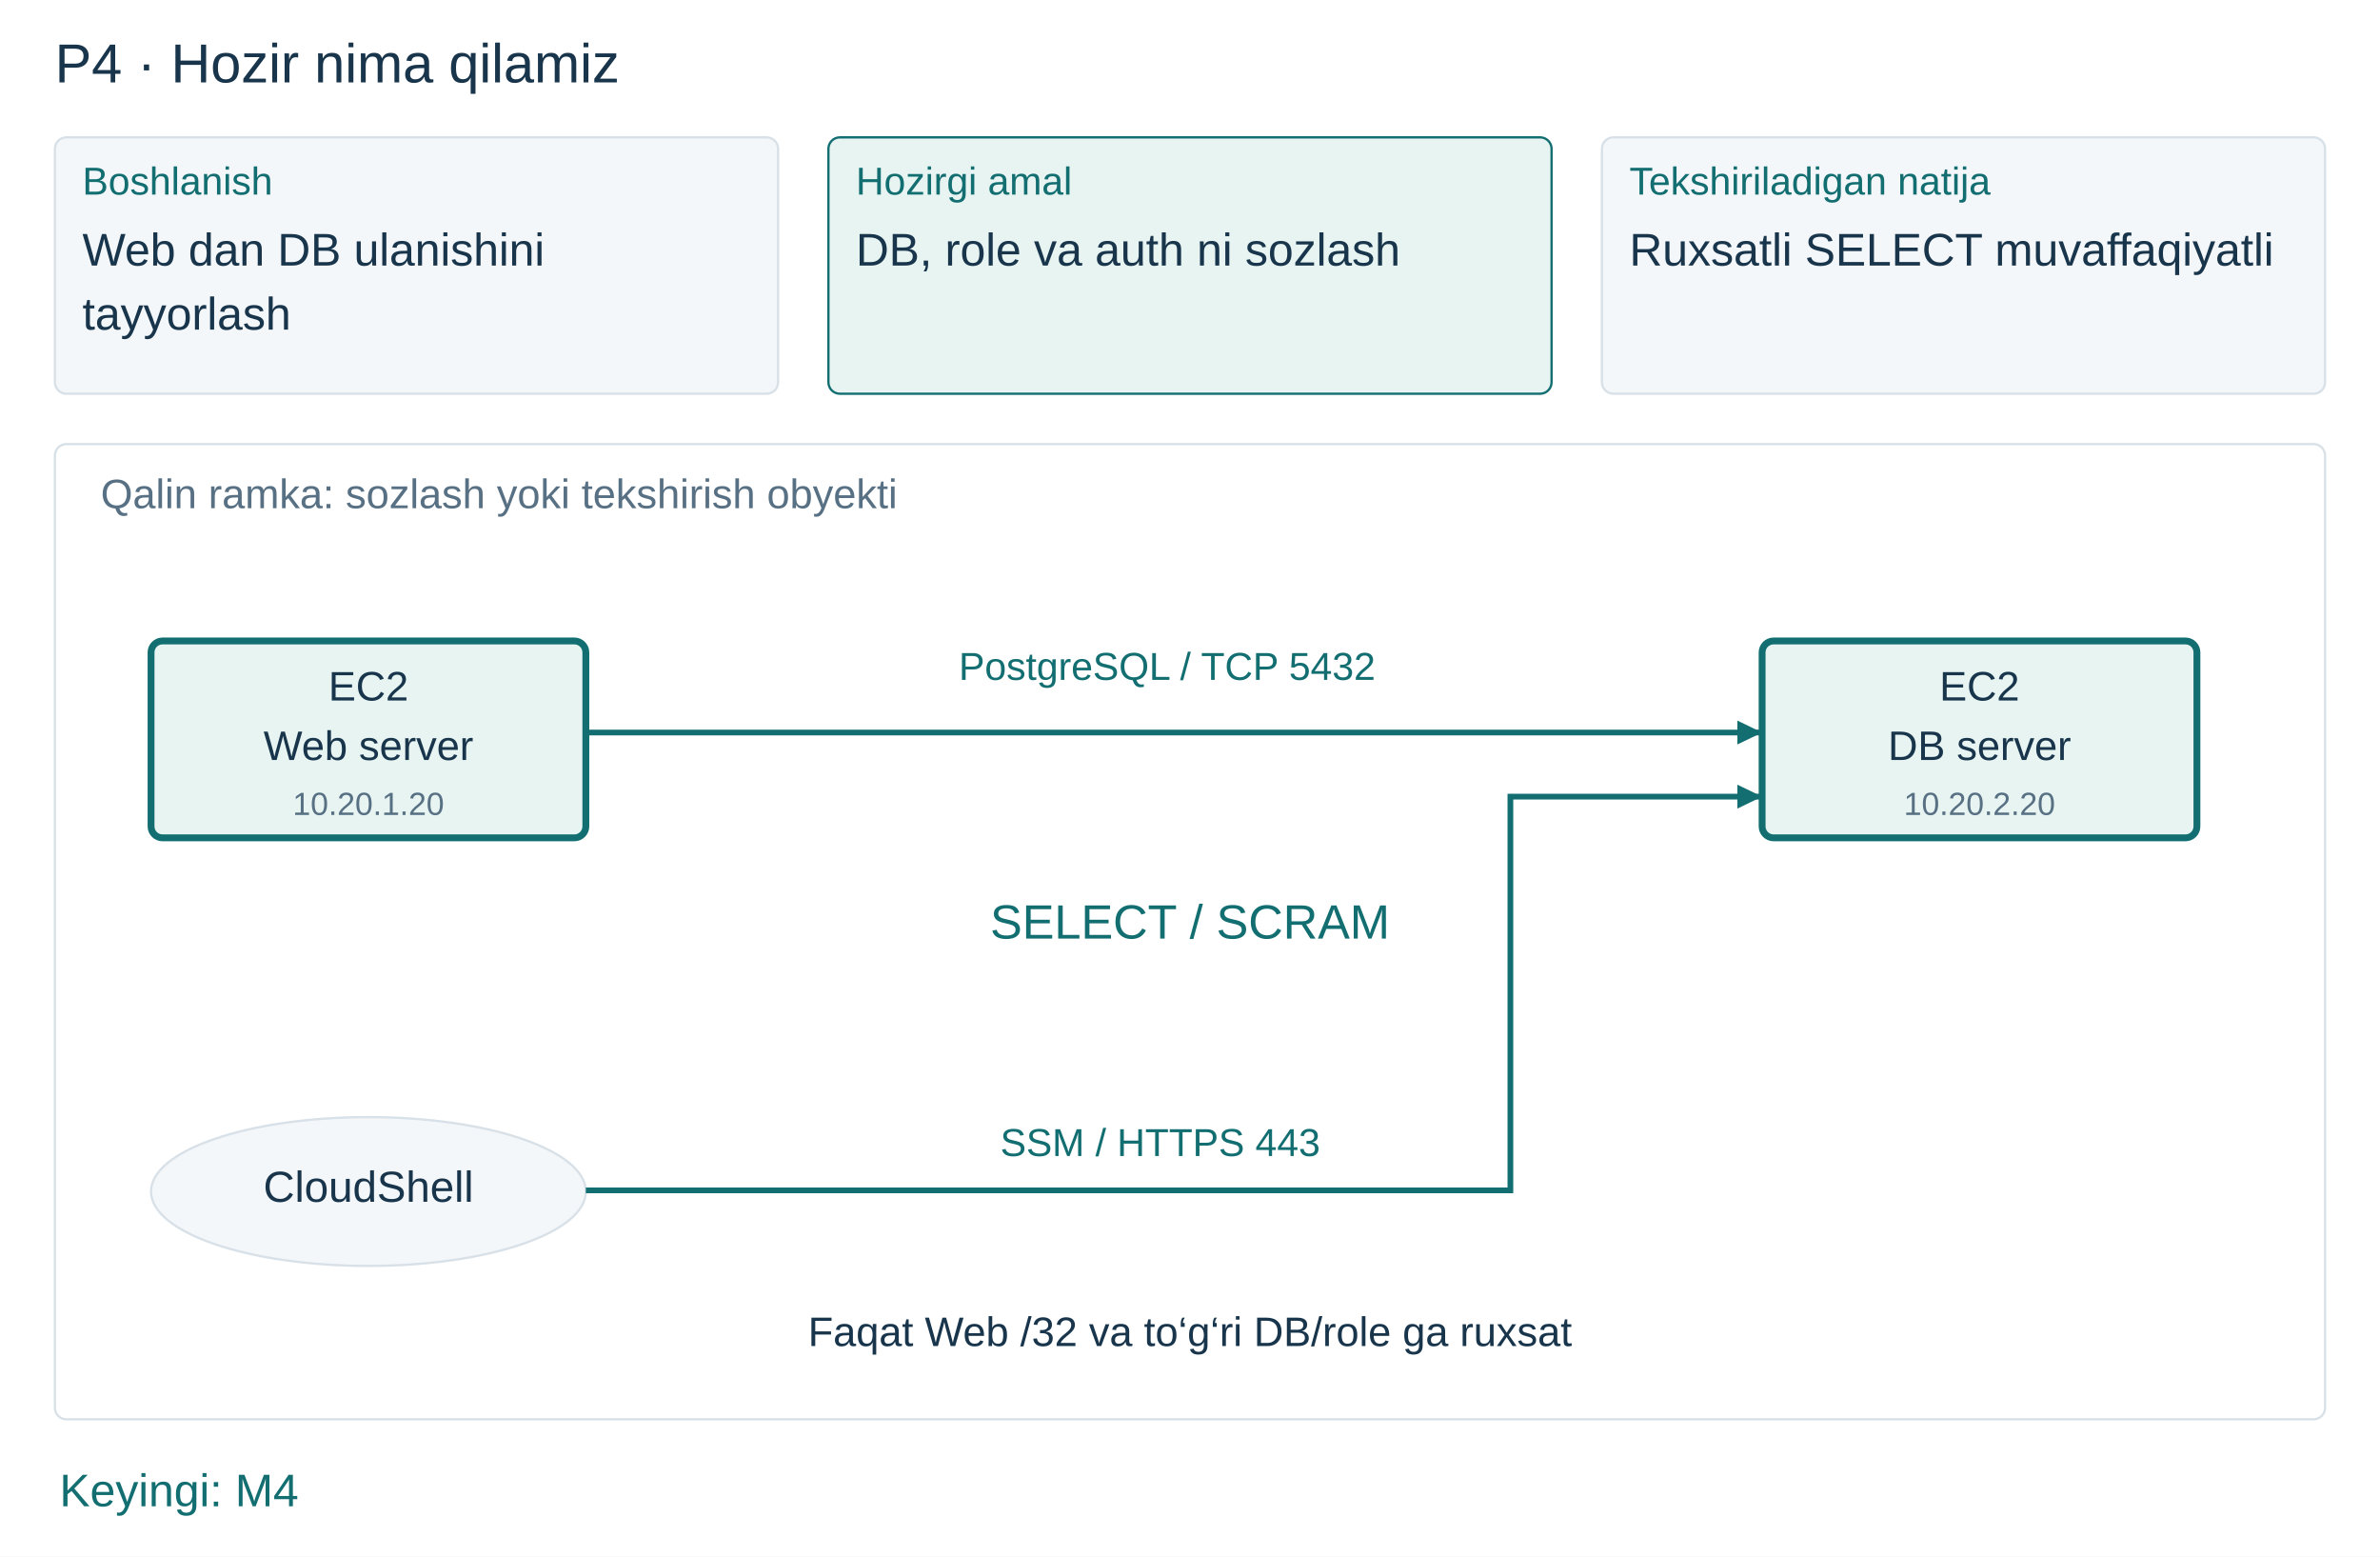
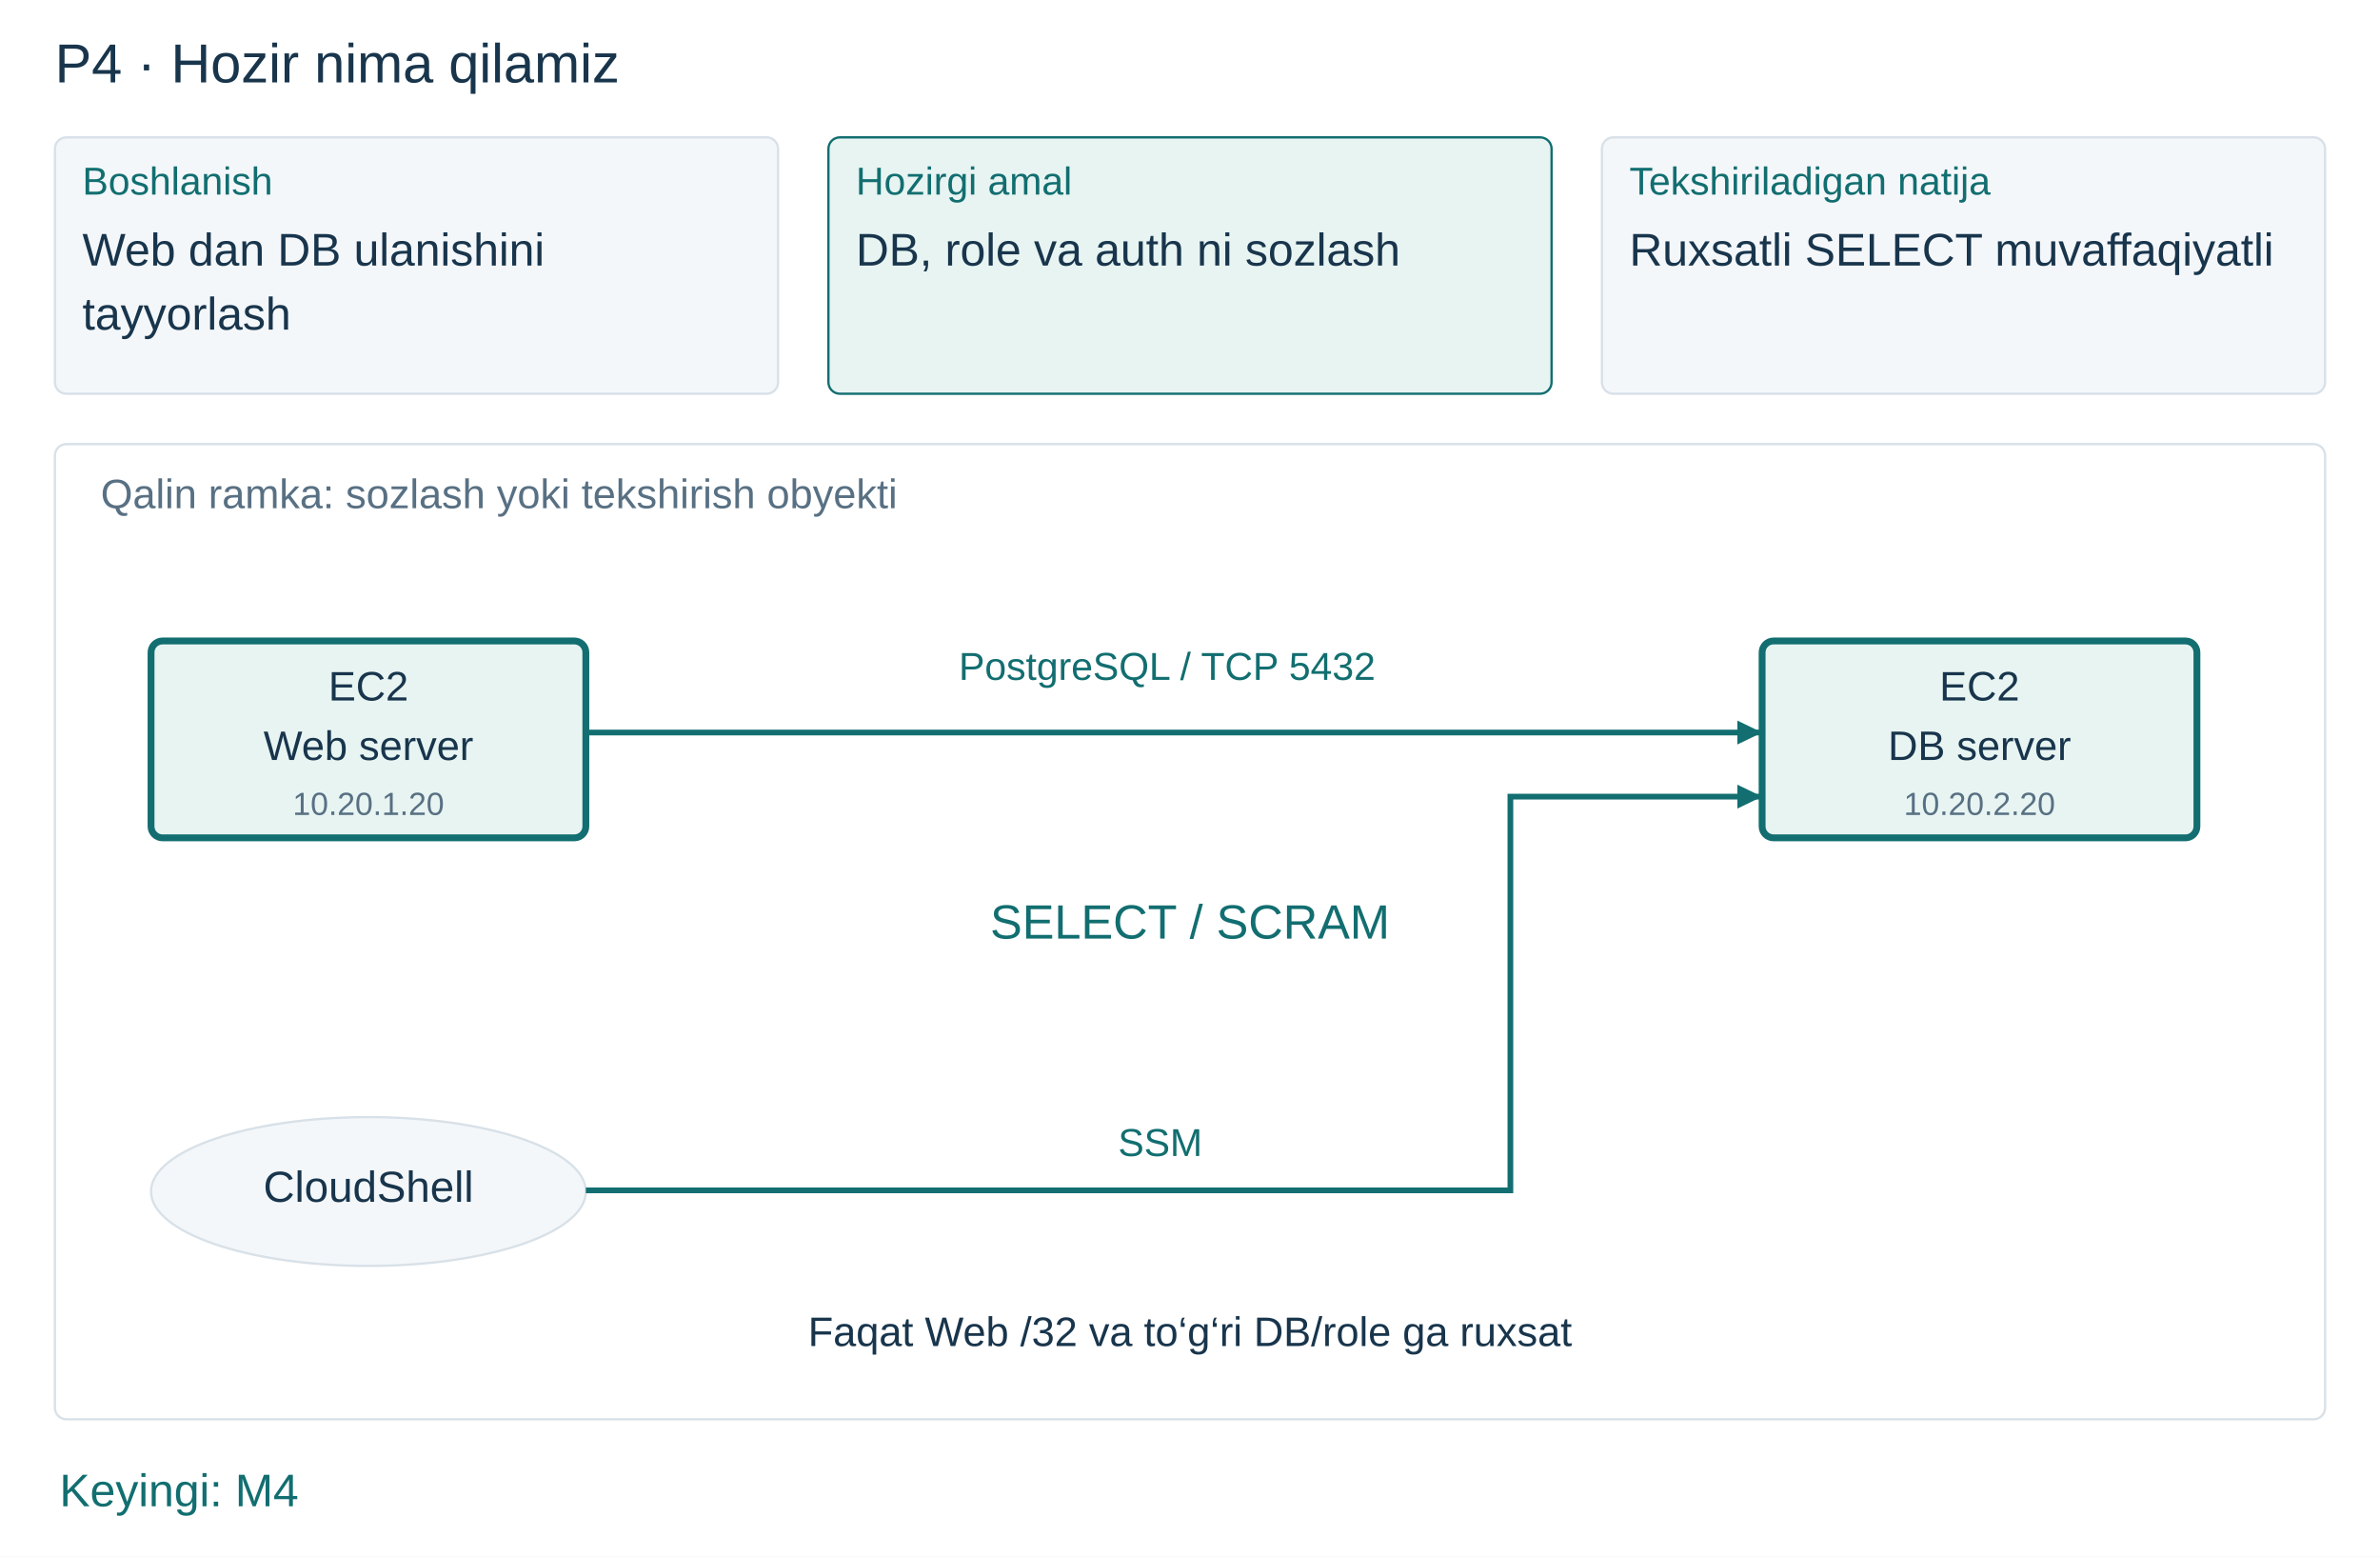
<svg xmlns="http://www.w3.org/2000/svg" width="1040" height="680" viewBox="0 0 1040 680" role="img">
  <rect width="1040" height="680" fill="white" />
  <text x="24" y="36" font-size="24" font-family="Arial,MS Gothic,sans-serif" fill="#18354c">P4 · Hozir nima qilamiz</text>
  <rect x="24" y="60" width="316" height="112" rx="5" fill="#f4f7fa" stroke="#d8e1e8" stroke-width="1" />
  <text x="36" y="85" font-size="17" font-family="Arial,MS Gothic,sans-serif" fill="#126e70">Boshlanish</text>
  <text x="36" y="116" font-size="20" font-family="Arial,MS Gothic,sans-serif" fill="#18354c">Web dan DB ulanishini</text>
  <text x="36" y="144" font-size="20" font-family="Arial,MS Gothic,sans-serif" fill="#18354c">tayyorlash</text>
  <rect x="362" y="60" width="316" height="112" rx="5" fill="#e7f4f2" stroke="#126e70" stroke-width="1" />
  <text x="374" y="85" font-size="17" font-family="Arial,MS Gothic,sans-serif" fill="#126e70">Hozirgi amal</text>
  <text x="374" y="116" font-size="20" font-family="Arial,MS Gothic,sans-serif" fill="#18354c">DB, role va auth ni sozlash</text>
  <rect x="700" y="60" width="316" height="112" rx="5" fill="#f4f7fa" stroke="#d8e1e8" stroke-width="1" />
  <text x="712" y="85" font-size="17" font-family="Arial,MS Gothic,sans-serif" fill="#126e70">Tekshiriladigan natija</text>
  <text x="712" y="116" font-size="20" font-family="Arial,MS Gothic,sans-serif" fill="#18354c">Ruxsatli SELECT muvaffaqiyatli</text>
  <rect x="24" y="194" width="992" height="426" rx="5" fill="white" stroke="#d8e1e8" stroke-width="1" />
  <text x="44" y="222" font-size="18" font-family="Arial,MS Gothic,sans-serif" fill="#587083">Qalin ramka: sozlash yoki tekshirish obyekti</text>
  <rect x="66" y="280" width="190" height="86" rx="5" fill="#e7f4f2" stroke="#126e70" stroke-width="3" />
  <text x="161.0" y="306" font-size="18" font-family="Arial,MS Gothic,sans-serif" fill="#18354c" text-anchor="middle">EC2</text>
  <text x="161.0" y="332" font-size="18" font-family="Arial,MS Gothic,sans-serif" fill="#18354c" text-anchor="middle">Web server</text>
  <text x="161.0" y="356" font-size="14" font-family="Arial,MS Gothic,sans-serif" fill="#587083" text-anchor="middle">10.20.1.20</text>
  <rect x="770" y="280" width="190" height="86" rx="5" fill="#e7f4f2" stroke="#126e70" stroke-width="3" />
  <text x="865.0" y="306" font-size="18" font-family="Arial,MS Gothic,sans-serif" fill="#18354c" text-anchor="middle">EC2</text>
  <text x="865.0" y="332" font-size="18" font-family="Arial,MS Gothic,sans-serif" fill="#18354c" text-anchor="middle">DB server</text>
  <text x="865.0" y="356" font-size="14" font-family="Arial,MS Gothic,sans-serif" fill="#587083" text-anchor="middle">10.20.2.20</text>
  <polyline points="256,320 770,320" fill="none" stroke="#126e70" stroke-width="2.5" />
  <polygon points="770.00,320.00 759.19,325.22 759.19,314.78" fill="#126e70" />
  <rect x="413.512" y="279" width="192.977" height="25" rx="5" fill="white" stroke="white" stroke-width="1" />
  <text x="510" y="297" font-size="17" font-family="Arial,MS Gothic,sans-serif" fill="#126e70" text-anchor="middle">PostgreSQL / TCP 5432</text>
  <text x="520" y="410" font-size="21" font-family="Arial,MS Gothic,sans-serif" fill="#126e70" text-anchor="middle">SELECT / SCRAM</text>
  <ellipse cx="161.0" cy="520.5" rx="95.0" ry="32.5" fill="#f4f7fa" stroke="#d8e1e8" stroke-width="1" />
  <text x="161.0" y="525" font-size="19" font-family="Arial,MS Gothic,sans-serif" fill="#18354c" text-anchor="middle">CloudShell</text>
  <polyline points="256,520 660,520 660,348 770,348" fill="none" stroke="#126e70" stroke-width="2.5" />
  <polygon points="770.00,348.00 759.19,353.22 759.19,342.78" fill="#126e70" />
-   <rect x="432.0" y="487" width="150.0" height="25" rx="5" fill="white" stroke="white" stroke-width="1" />
-   <text x="507" y="505" font-size="17" font-family="Arial,MS Gothic,sans-serif" fill="#126e70" text-anchor="middle">SSM / HTTPS 443</text>
+   <rect x="483.5" y="487" width="47.0" height="25" rx="5" fill="white" stroke="white" stroke-width="1" />
+   <text x="507" y="505" font-size="17" font-family="Arial,MS Gothic,sans-serif" fill="#126e70" text-anchor="middle">SSM</text>
  <text x="520" y="588" font-size="18" font-family="Arial,MS Gothic,sans-serif" fill="#18354c" text-anchor="middle">Faqat Web /32 va to‘g‘ri DB/role ga ruxsat</text>
  <text x="26" y="658" font-size="20" font-family="Arial,MS Gothic,sans-serif" fill="#126e70">Keyingi: M4</text>
</svg>
